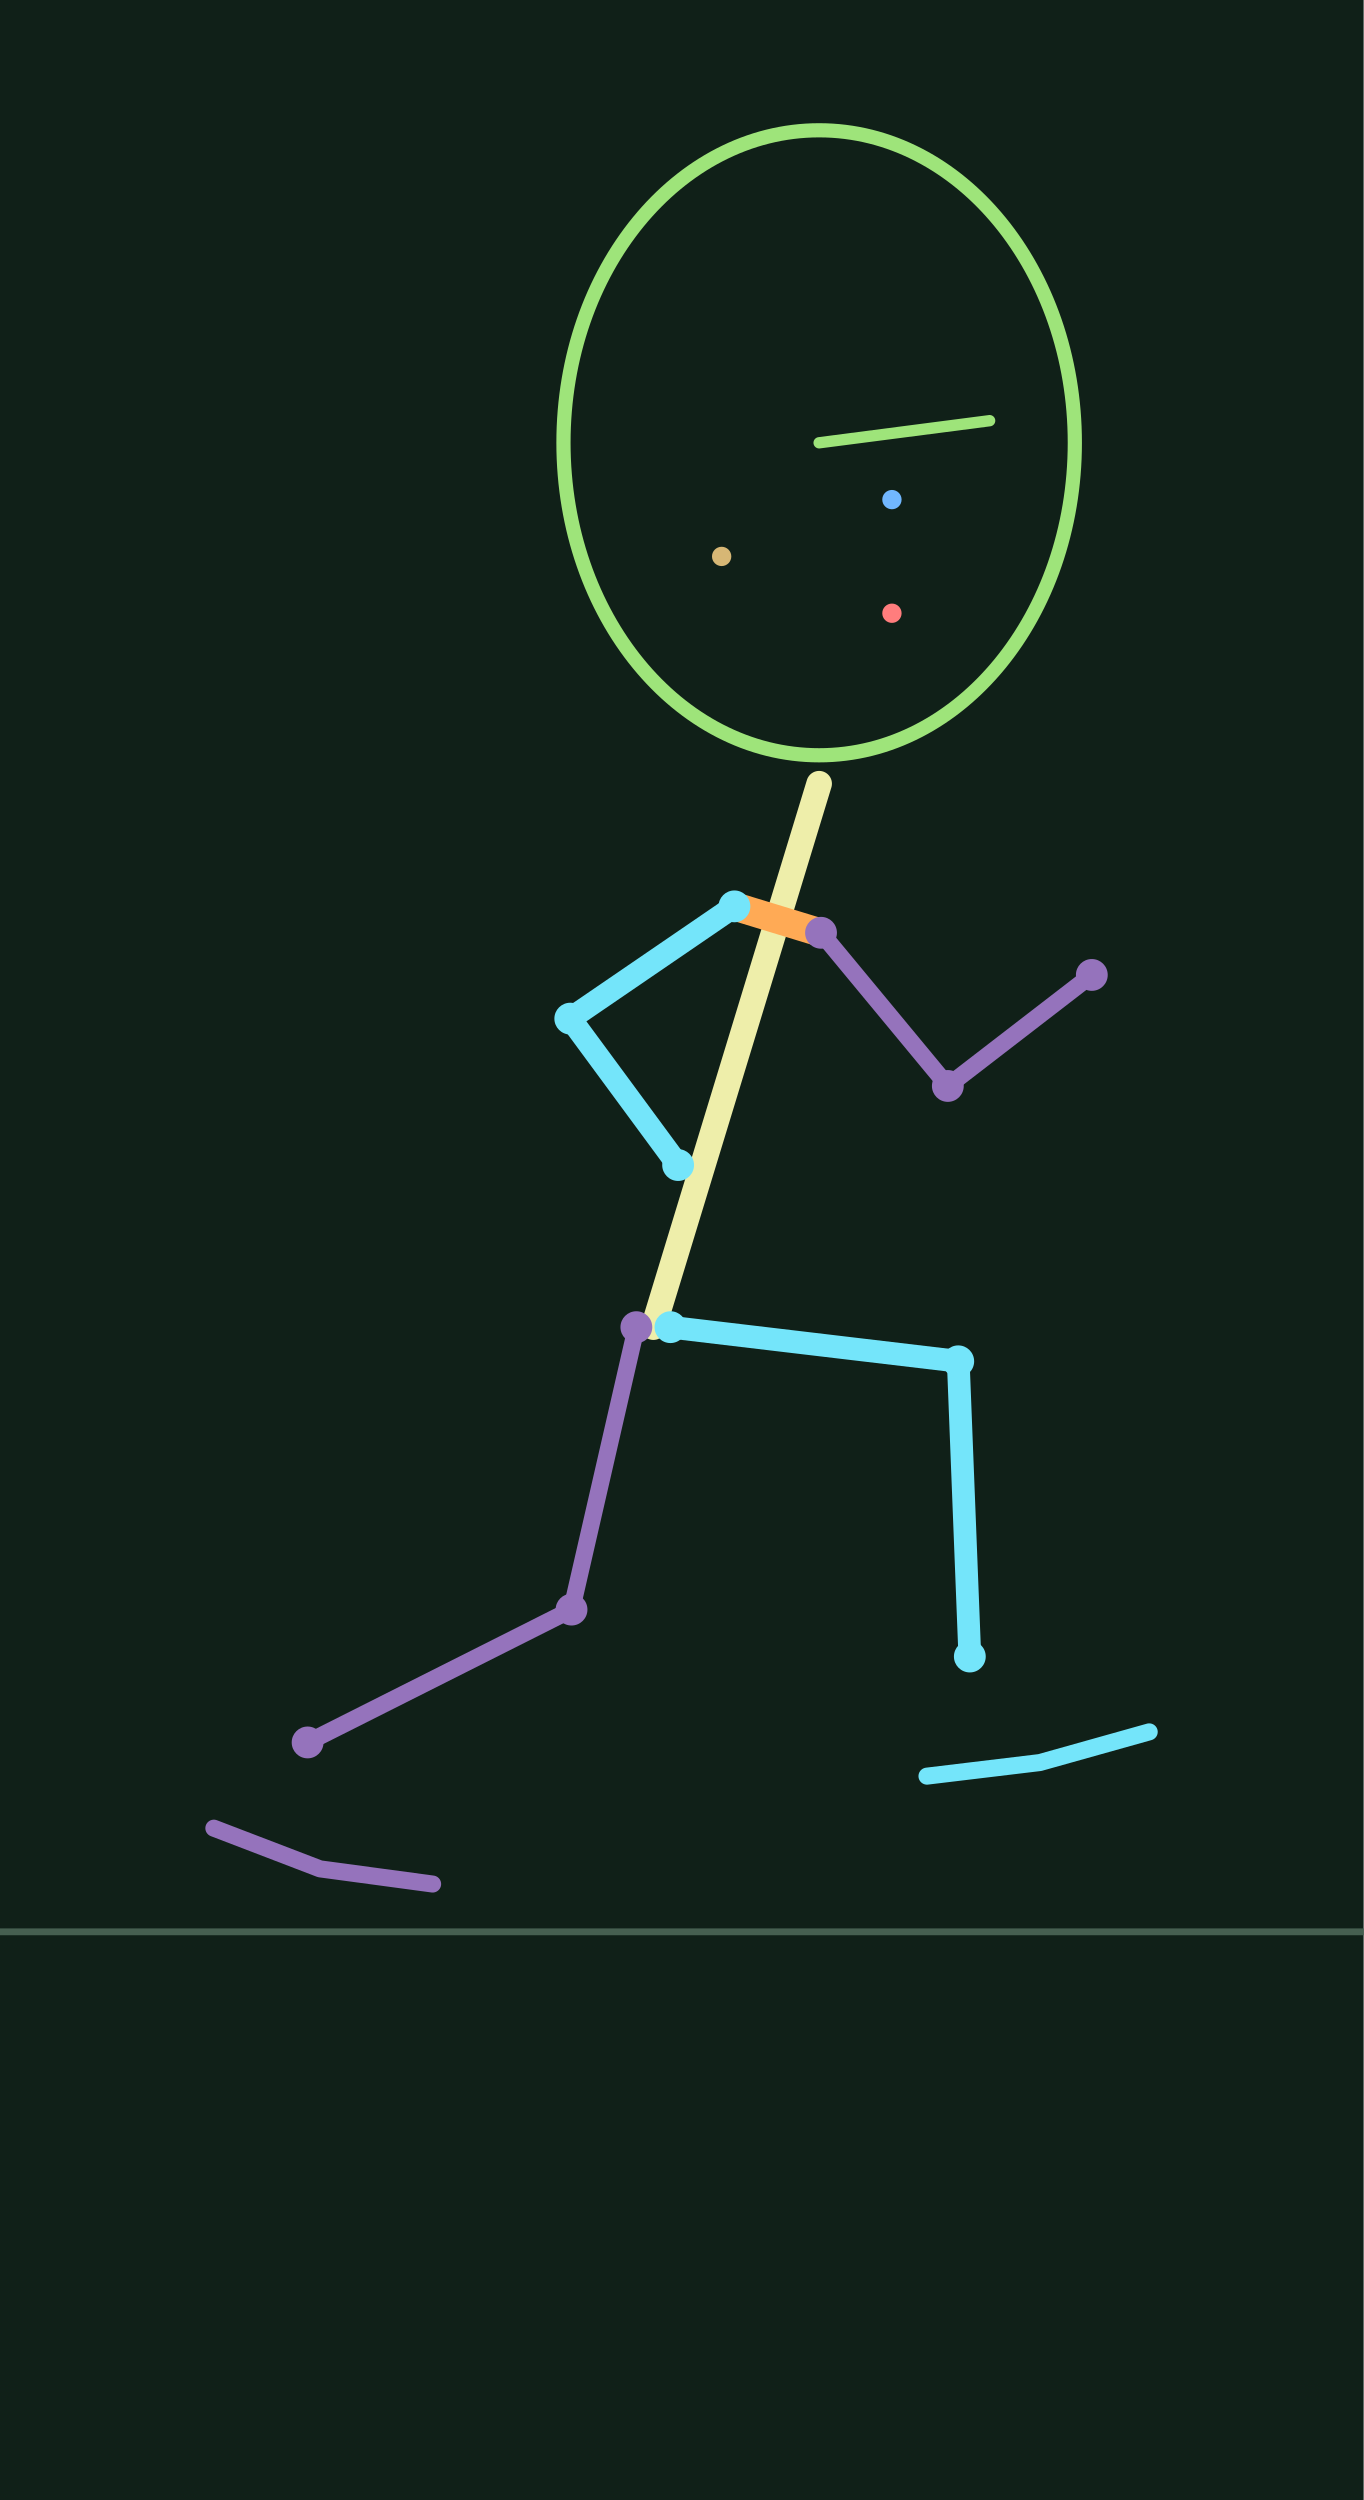
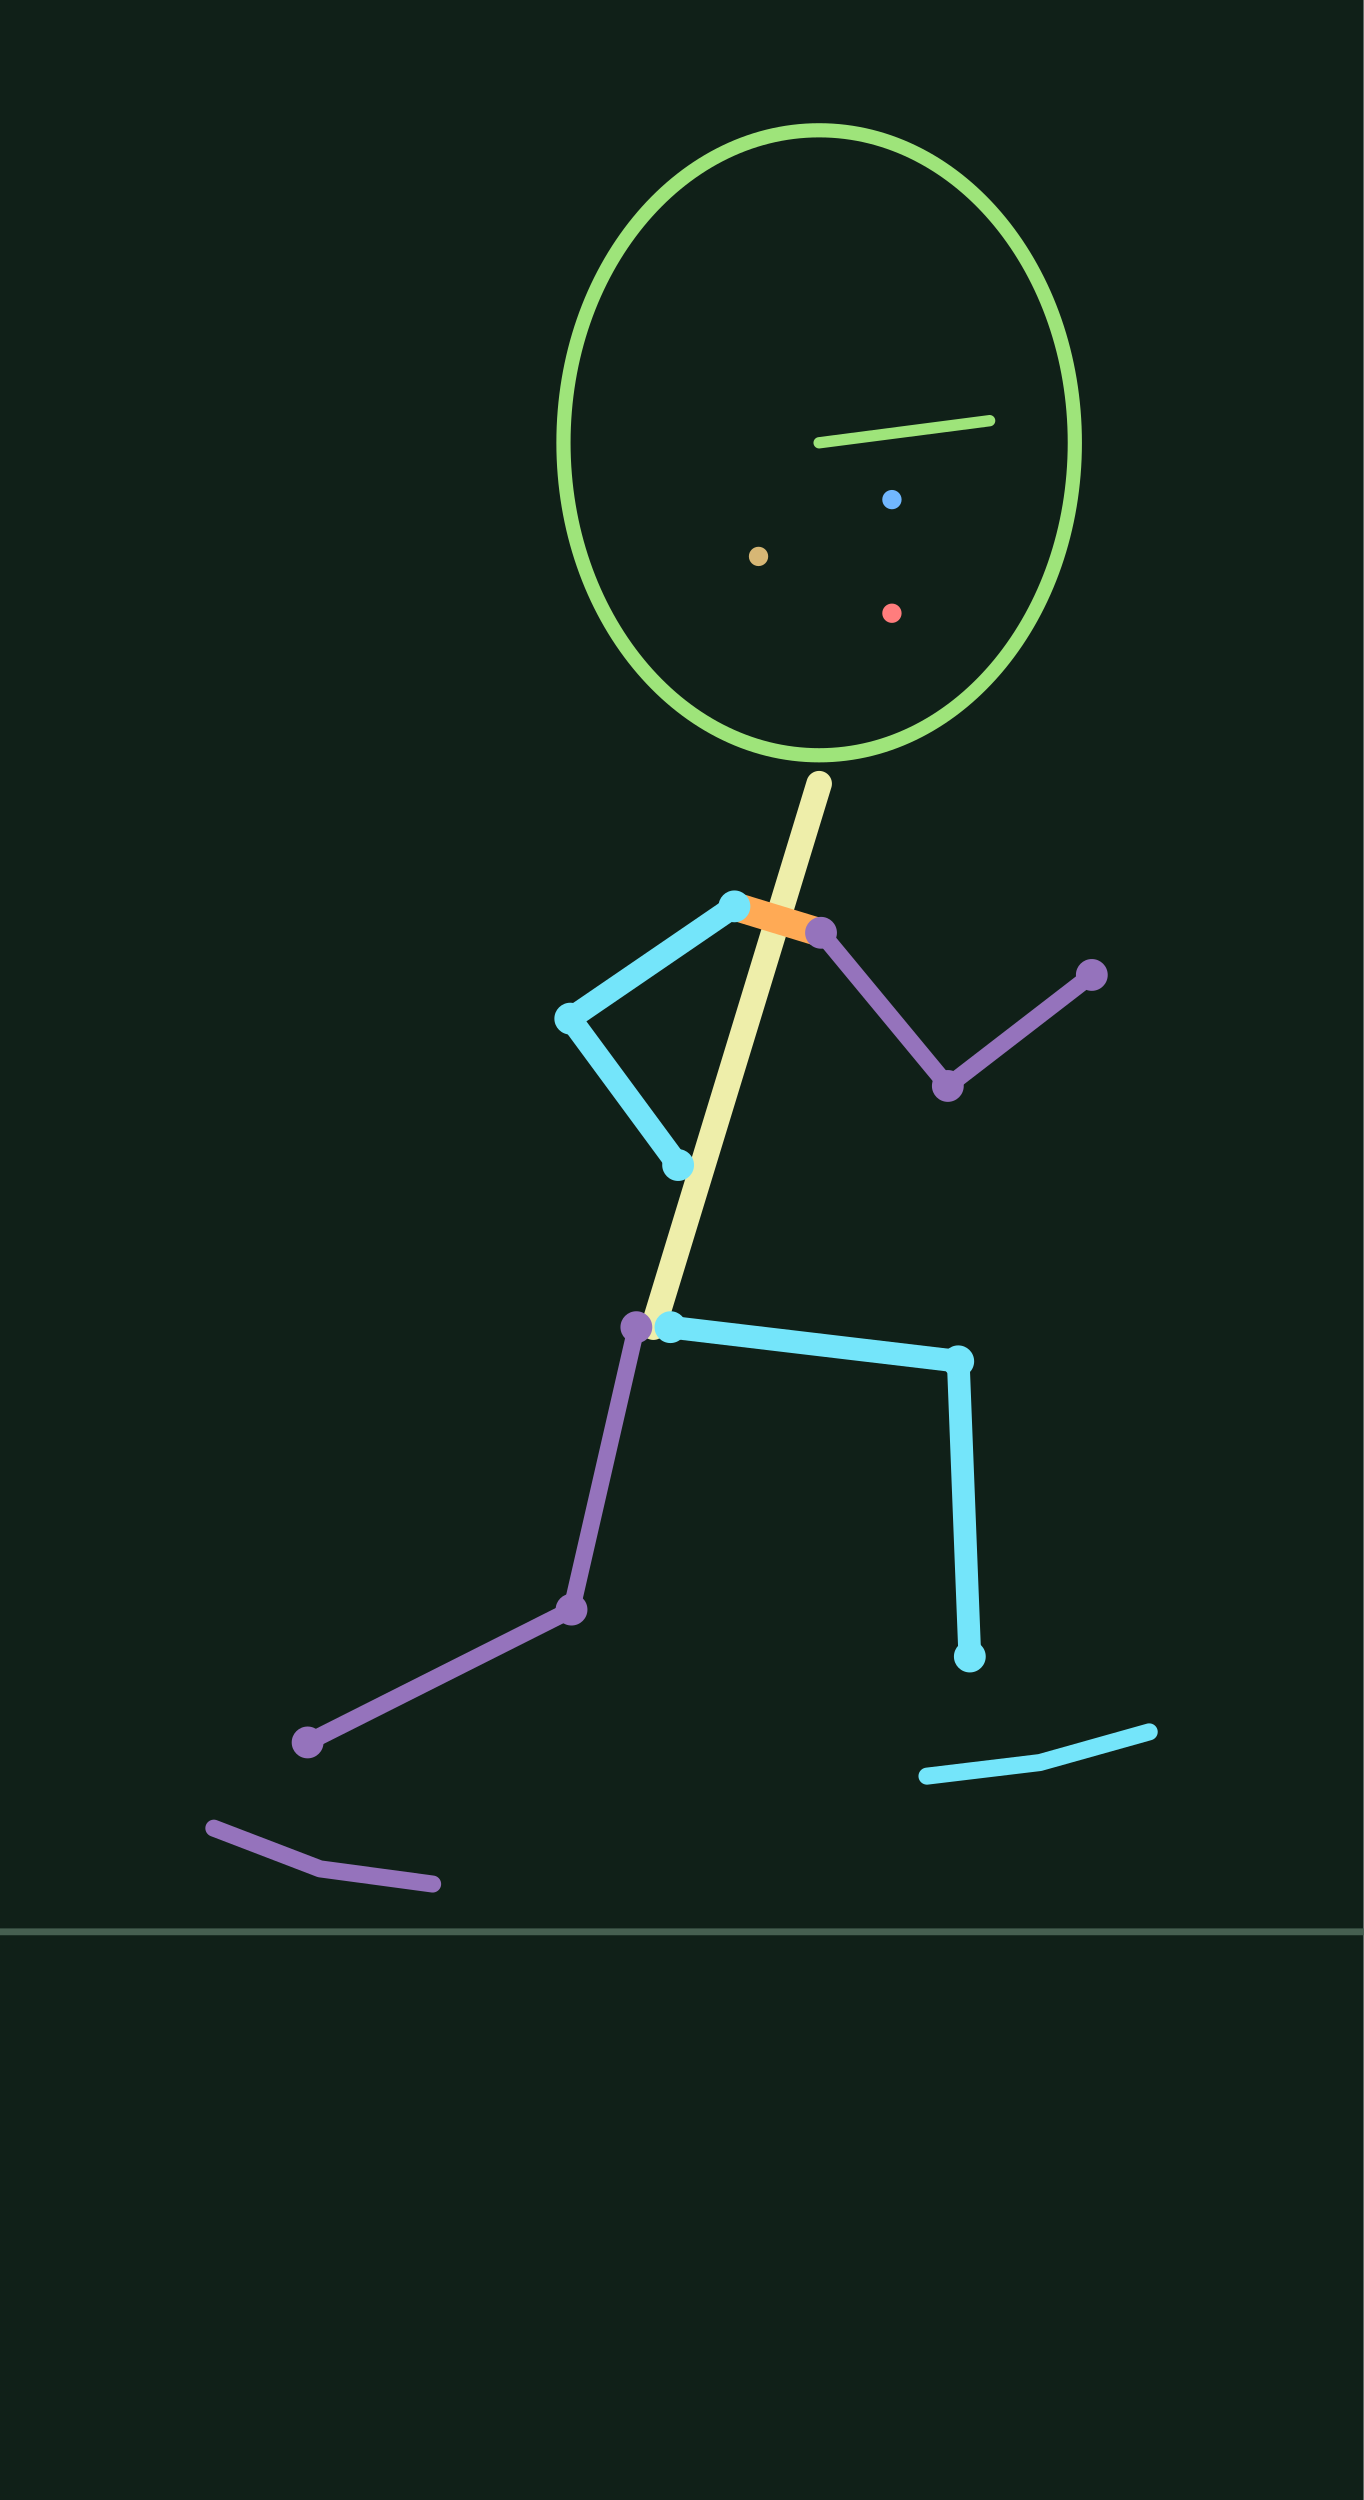
<svg xmlns="http://www.w3.org/2000/svg" width="240" height="440" viewBox="0 0 24 44">
  <rect width="100%" height="100%" fill="#102018" />
  <path d="M0 34H24" stroke="#465f50" stroke-width=".12" />
  <polyline points="11.200,23.358 10.059,28.329 5.414,30.667" fill="none" stroke="#9573bc" stroke-width="0.3" stroke-linecap="round" stroke-linejoin="round" />
  <polyline points="14.450,16.417 16.682,19.113 19.216,17.159" fill="none" stroke="#9573bc" stroke-width="0.3" stroke-linecap="round" stroke-linejoin="round" />
  <polyline points="11.500,23.358 14.417,13.793" fill="none" stroke="#eeeeaa" stroke-width="0.45" stroke-linecap="round" stroke-linejoin="round" />
  <polyline points="12.926,15.952 14.450,16.417" fill="none" stroke="#ffaa55" stroke-width="0.5" stroke-linecap="round" stroke-linejoin="round" />
  <polyline points="11.800,23.358 16.865,23.959 17.069,29.155" fill="none" stroke="#74e5fa" stroke-width="0.4" stroke-linecap="round" stroke-linejoin="round" />
  <polyline points="12.926,15.952 10.037,17.928 11.935,20.505" fill="none" stroke="#74e5fa" stroke-width="0.4" stroke-linecap="round" stroke-linejoin="round" />
  <polyline points="16.315,31.260 18.301,31.021 20.226,30.481" fill="none" stroke="#74e5fa" stroke-width="0.3" stroke-linecap="round" stroke-linejoin="round" />
  <polyline points="3.764,32.176 5.632,32.892 7.614,33.159" fill="none" stroke="#9573bc" stroke-width="0.3" stroke-linecap="round" stroke-linejoin="round" />
  <circle cx="11.800" cy="23.358" r=".28" fill="#74e5fa" />
  <circle cx="16.865" cy="23.959" r=".28" fill="#74e5fa" />
  <circle cx="17.069" cy="29.155" r=".28" fill="#74e5fa" />
  <circle cx="12.926" cy="15.952" r=".28" fill="#74e5fa" />
  <circle cx="10.037" cy="17.928" r=".28" fill="#74e5fa" />
  <circle cx="11.935" cy="20.505" r=".28" fill="#74e5fa" />
  <circle cx="11.200" cy="23.358" r=".28" fill="#9573bc" />
  <circle cx="10.059" cy="28.329" r=".28" fill="#9573bc" />
  <circle cx="5.414" cy="30.667" r=".28" fill="#9573bc" />
  <circle cx="14.450" cy="16.417" r=".28" fill="#9573bc" />
  <circle cx="16.682" cy="19.113" r=".28" fill="#9573bc" />
  <circle cx="19.216" cy="17.159" r=".28" fill="#9573bc" />
  <ellipse cx="14.417" cy="7.793" rx="4.5" ry="5.5" fill="none" stroke="#9ee47a" stroke-width=".25" />
  <circle cx="15.698" cy="8.793" r=".17" fill="#71b7ff" />
  <circle cx="15.698" cy="10.793" r=".17" fill="#ff7d7d" />
-   <circle cx="12.701" cy="9.793" r=".17" fill="#d7b775" />
+   <circle cx="13.350" cy="9.793" r=".17" fill="#d7b775" />
  <polyline points="14.417,7.793 17.417,7.404" fill="none" stroke="#9ee47a" stroke-width="0.2" stroke-linecap="round" stroke-linejoin="round" />
</svg>
